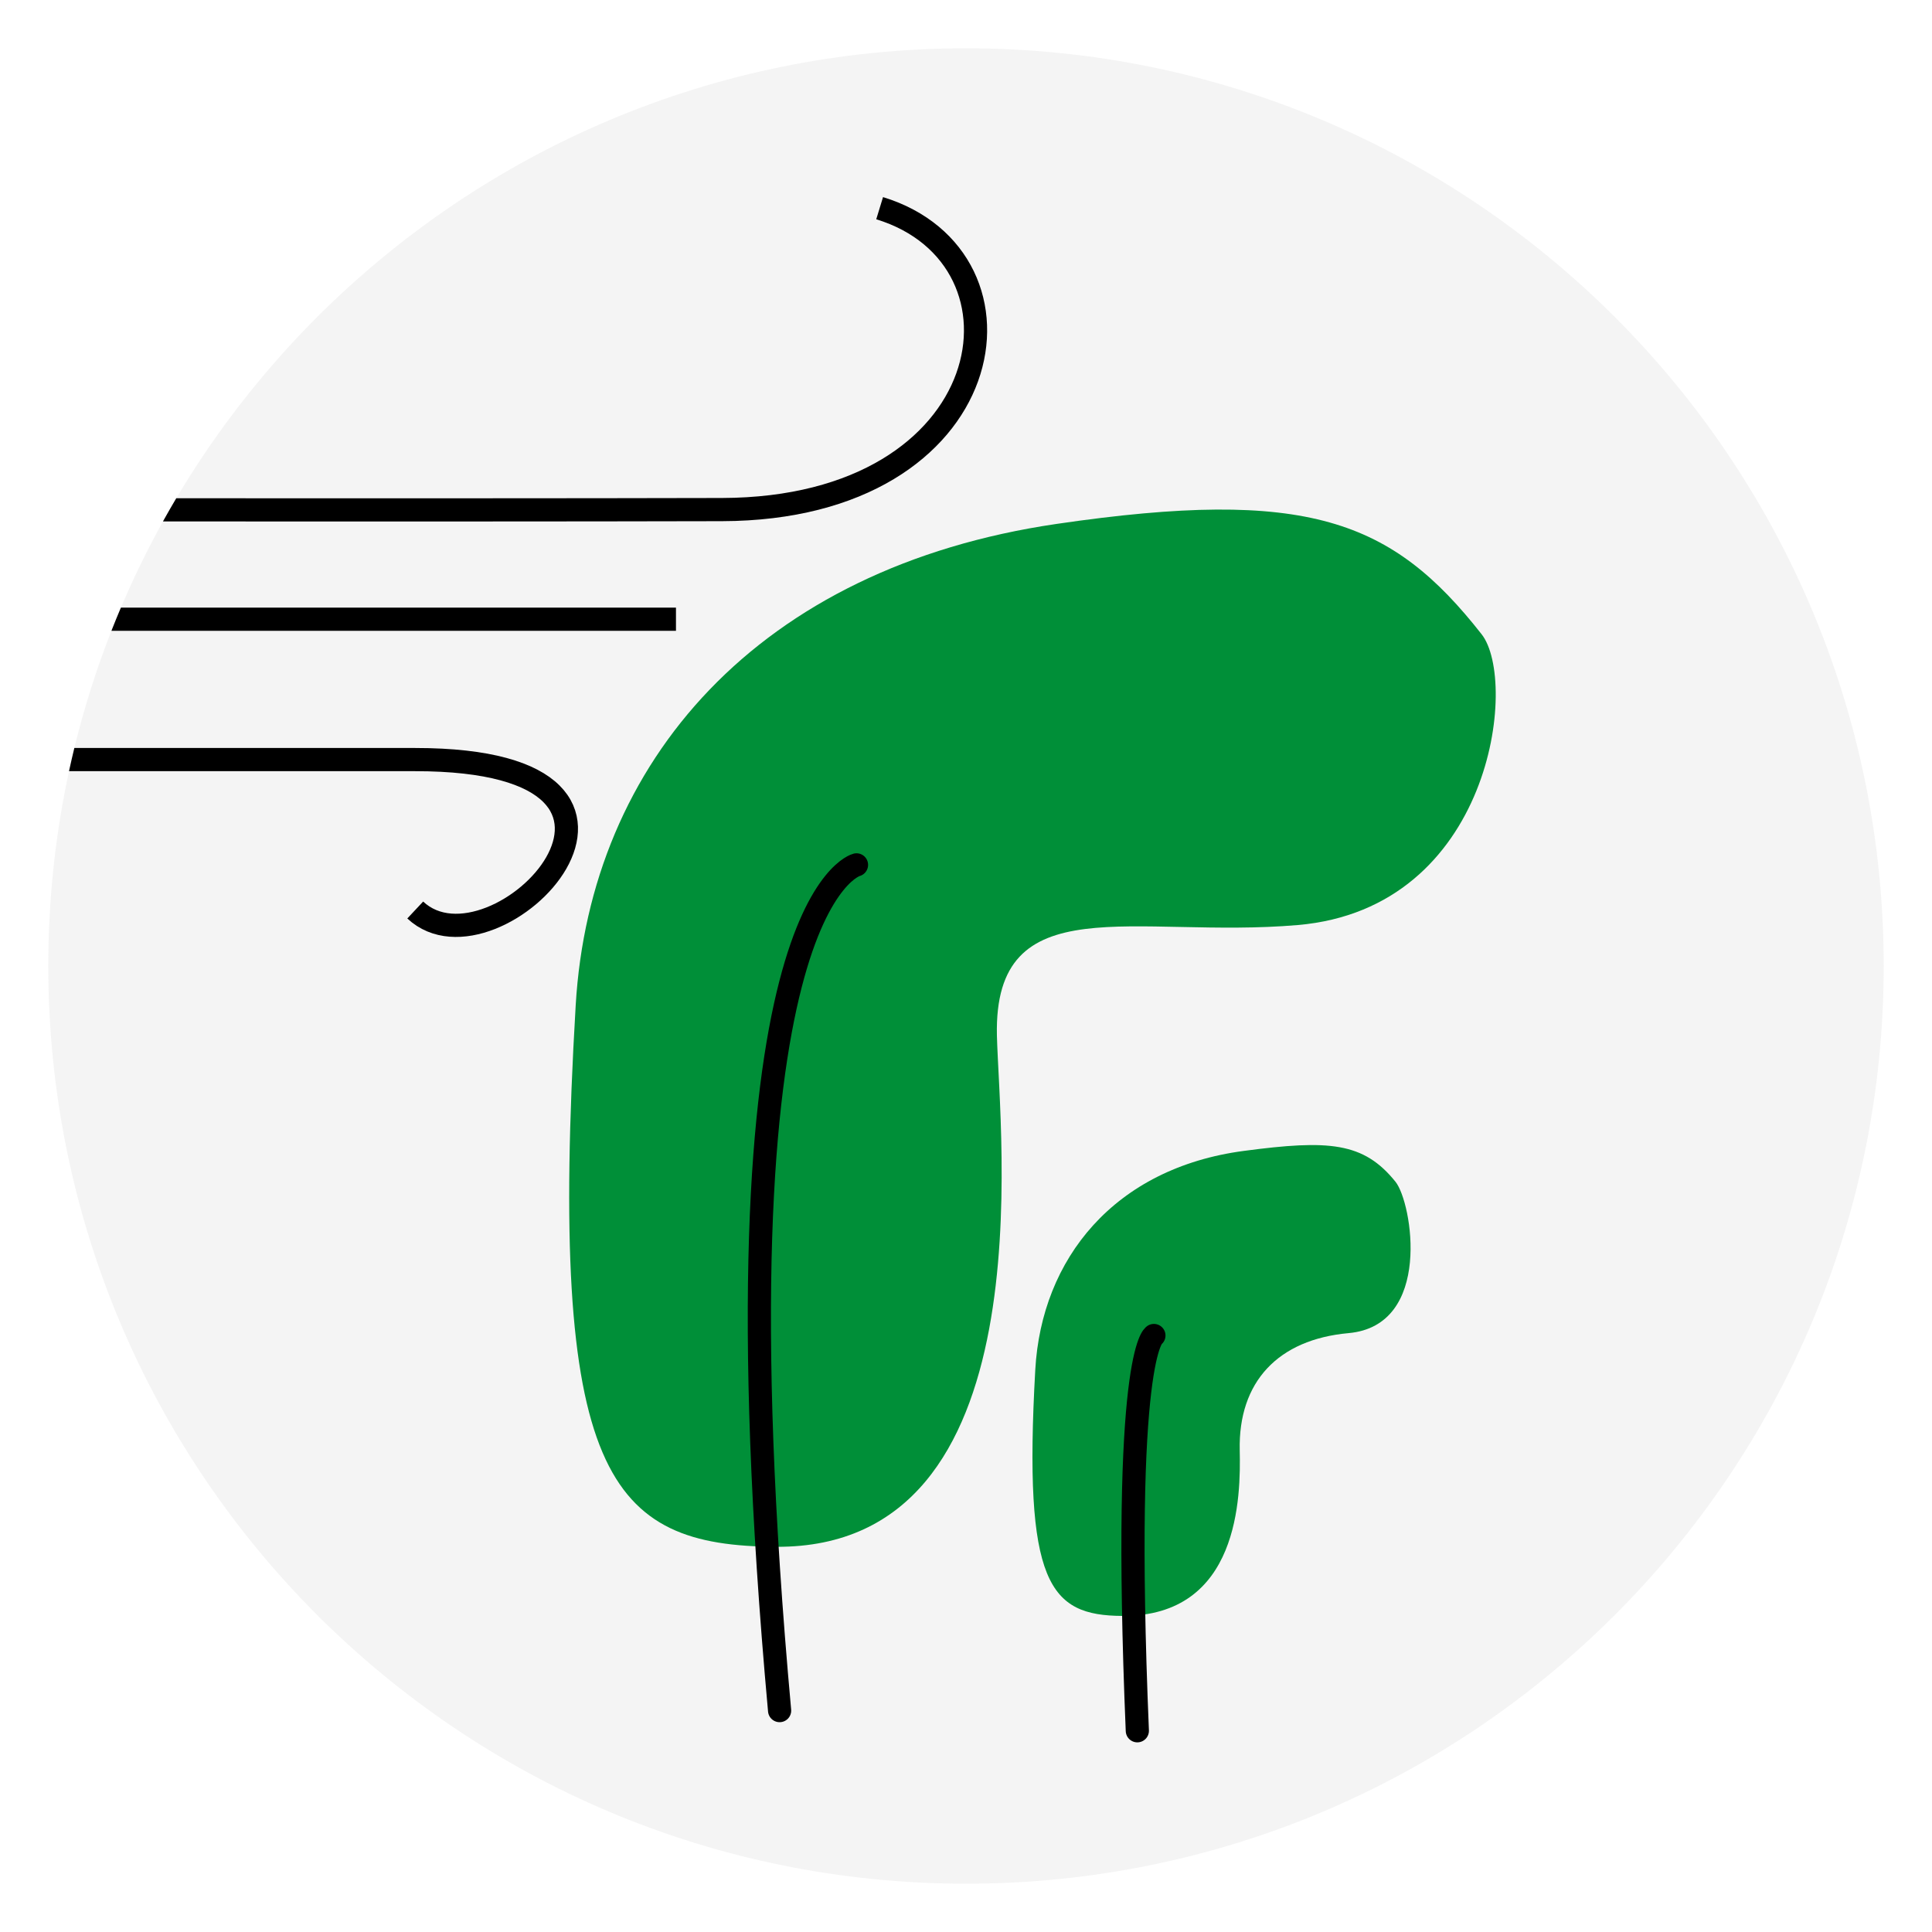
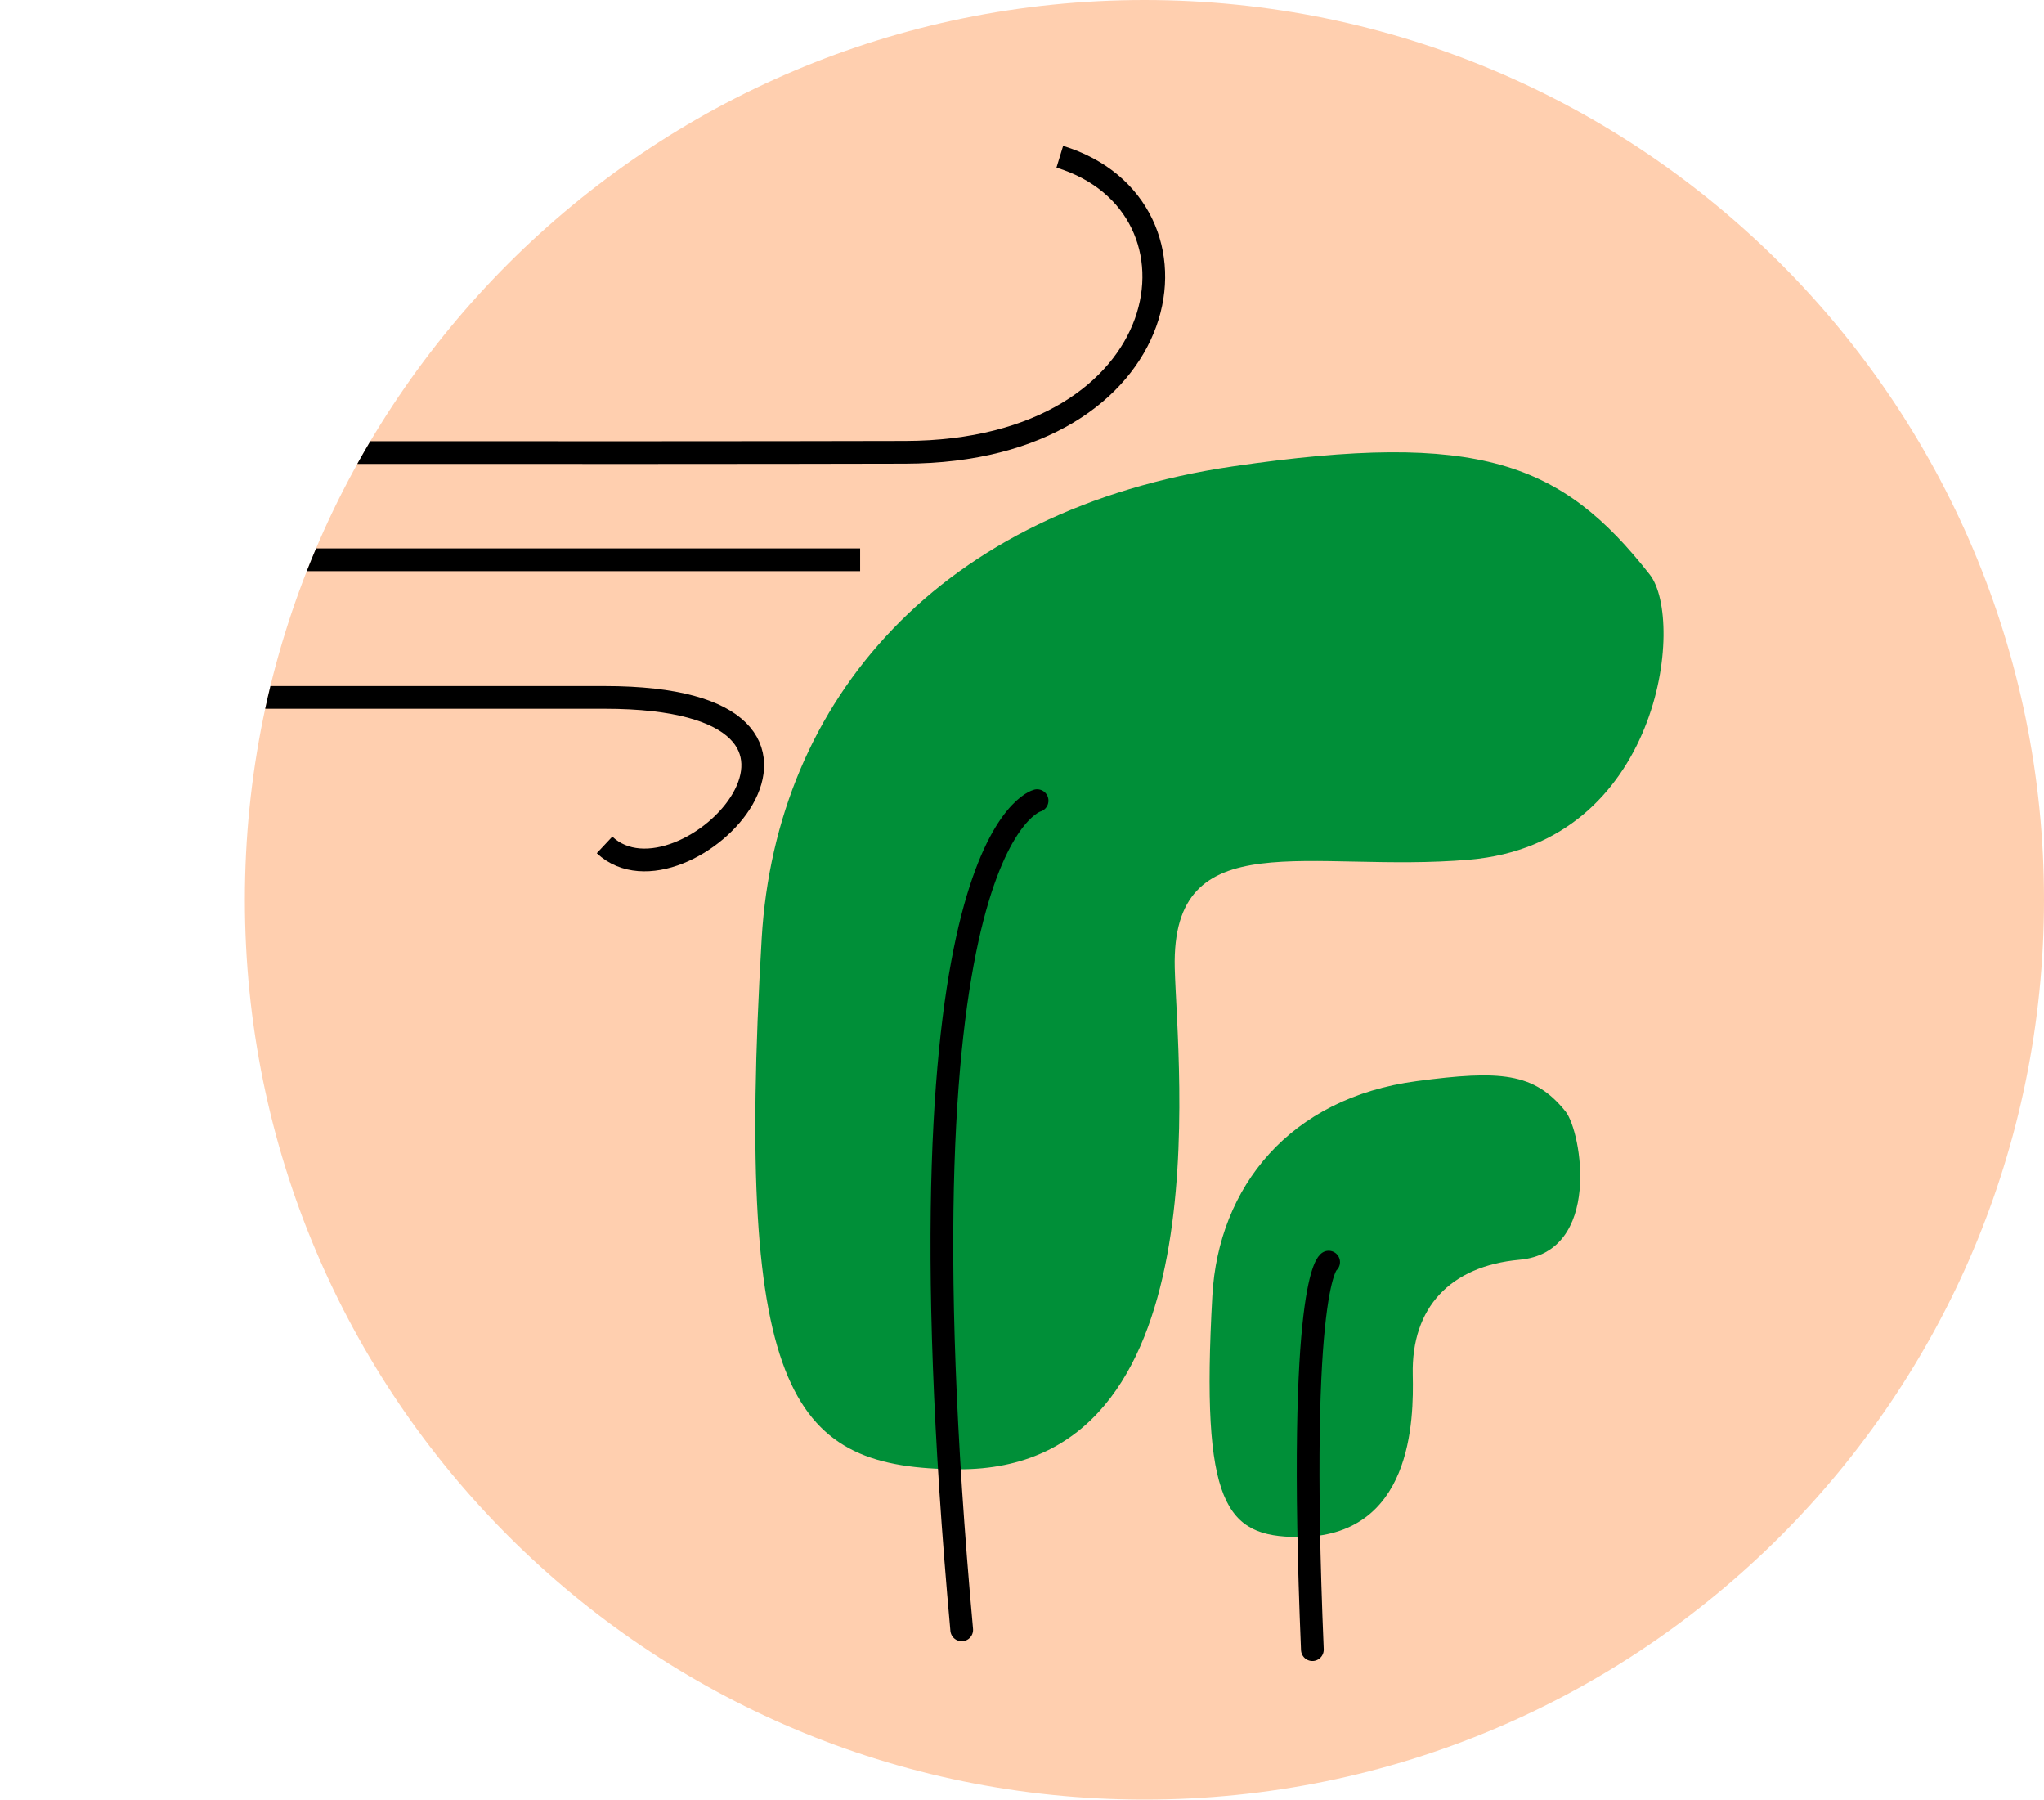
- <svg xmlns="http://www.w3.org/2000/svg" viewBox="0 0 500 500">
+ <svg xmlns="http://www.w3.org/2000/svg" viewBox="0 0 539.65 475">
  <defs>
-     <style>.cls-1,.cls-4,.cls-6{fill:none;}.cls-2{fill:#d3d3d3;opacity:0.25;}.cls-3{fill:#008f38;}.cls-4,.cls-6{stroke:#000;stroke-width:6px;}.cls-4{stroke-linecap:round;stroke-linejoin:round;}.cls-5{clip-path:url(#clip-path);}.cls-6{stroke-miterlimit:10;}</style>
+     <style>.cls-1,.cls-4,.cls-6{fill:none;}.cls-2{fill:#ffcfaf;}.cls-3{fill:#008f38;}.cls-4,.cls-6{stroke:#000;stroke-width:6px;}.cls-4{stroke-linecap:round;stroke-linejoin:round;}.cls-5{clip-path:url(#clip-path);}.cls-6{stroke-miterlimit:10;}</style>
    <clipPath id="clip-path">
-       <circle class="cls-1" cx="250" cy="250" r="237.5" />
+       <circle class="cls-1" cx="302.15" cy="237.5" r="237.5" />
    </clipPath>
  </defs>
-   <g id="wind">
-     <circle class="cls-2" cx="250" cy="250" r="237.5" />
-     <path class="cls-3" d="M200.89,400.31c-43.5-.24-59.09-18.17-51.9-140.15,3.72-63.09,47.28-113.27,124.45-124.57,65-9.52,86.8-1,110,28.55,9.52,12.11,2.7,70.94-47.58,75.26C293.76,243,257.13,229,258,268,258.64,293.9,271,400.69,200.89,400.31Z" />
-     <path class="cls-3" d="M290.45,418.2c-18.88-.11-25.64-8.26-22.52-63.72,1.61-28.68,20.42-52.19,54-56.63,21.95-2.91,30.95-2.3,39.23,8,4.31,5.37,9.67,37.2-12.15,39.16-18.27,1.65-28.56,12.62-28.17,30.32C321.1,387.16,320.85,418.37,290.45,418.2Z" />
-     <path class="cls-4" d="M221.66,223.83s-38.93,9.52-19.9,218.87" />
-     <path class="cls-4" d="M298.63,345.63s-8.38,4.45-4.29,102.29" />
-     <g class="cls-5">
-       <path class="cls-6" d="M-52.15,131.88s166.53.19,239,0,83.12-65.06,40.8-78" />
-       <line class="cls-6" x1="-52.15" y1="160.25" x2="174.94" y2="160.25" />
-       <path class="cls-6" d="M-52.15,196.58H107.46c76.56,0,20.77,58.39,0,38.93" />
+   <g id="Layer_2" data-name="Layer 2">
+     <g id="wind">
+       <circle class="cls-2" cx="302.15" cy="237.5" r="237.5" />
+       <path class="cls-3" d="M253,387.81c-43.5-.24-59.09-18.17-51.9-140.15,3.72-63.09,47.28-113.27,124.45-124.57,65-9.52,86.8-1,110,28.55,9.52,12.11,2.7,70.94-47.58,75.26-42.09,3.62-78.72-10.38-77.82,28.55C310.79,281.4,323.12,388.19,253,387.81Z" />
+       <path class="cls-3" d="M342.6,405.7c-18.88-.11-25.64-8.26-22.52-63.72,1.61-28.68,20.42-52.19,54-56.63,21.95-2.91,30.95-2.3,39.23,8,4.31,5.37,9.67,37.2-12.15,39.16-18.27,1.65-28.56,12.62-28.17,30.32C373.25,374.66,373,405.87,342.6,405.7Z" />
+       <path class="cls-4" d="M273.81,211.33s-38.93,9.52-19.9,218.87" />
+       <path class="cls-4" d="M350.78,333.13s-8.38,4.45-4.29,102.29" />
+       <g class="cls-5">
+         <path class="cls-6" d="M0,119.38s166.53.19,239,0,83.12-65.06,40.8-78" />
+         <line class="cls-6" y1="147.75" x2="227.09" y2="147.75" />
+         <path class="cls-6" d="M0,184.08H159.61c76.56,0,20.77,58.39,0,38.93" />
+       </g>
    </g>
  </g>
</svg>
